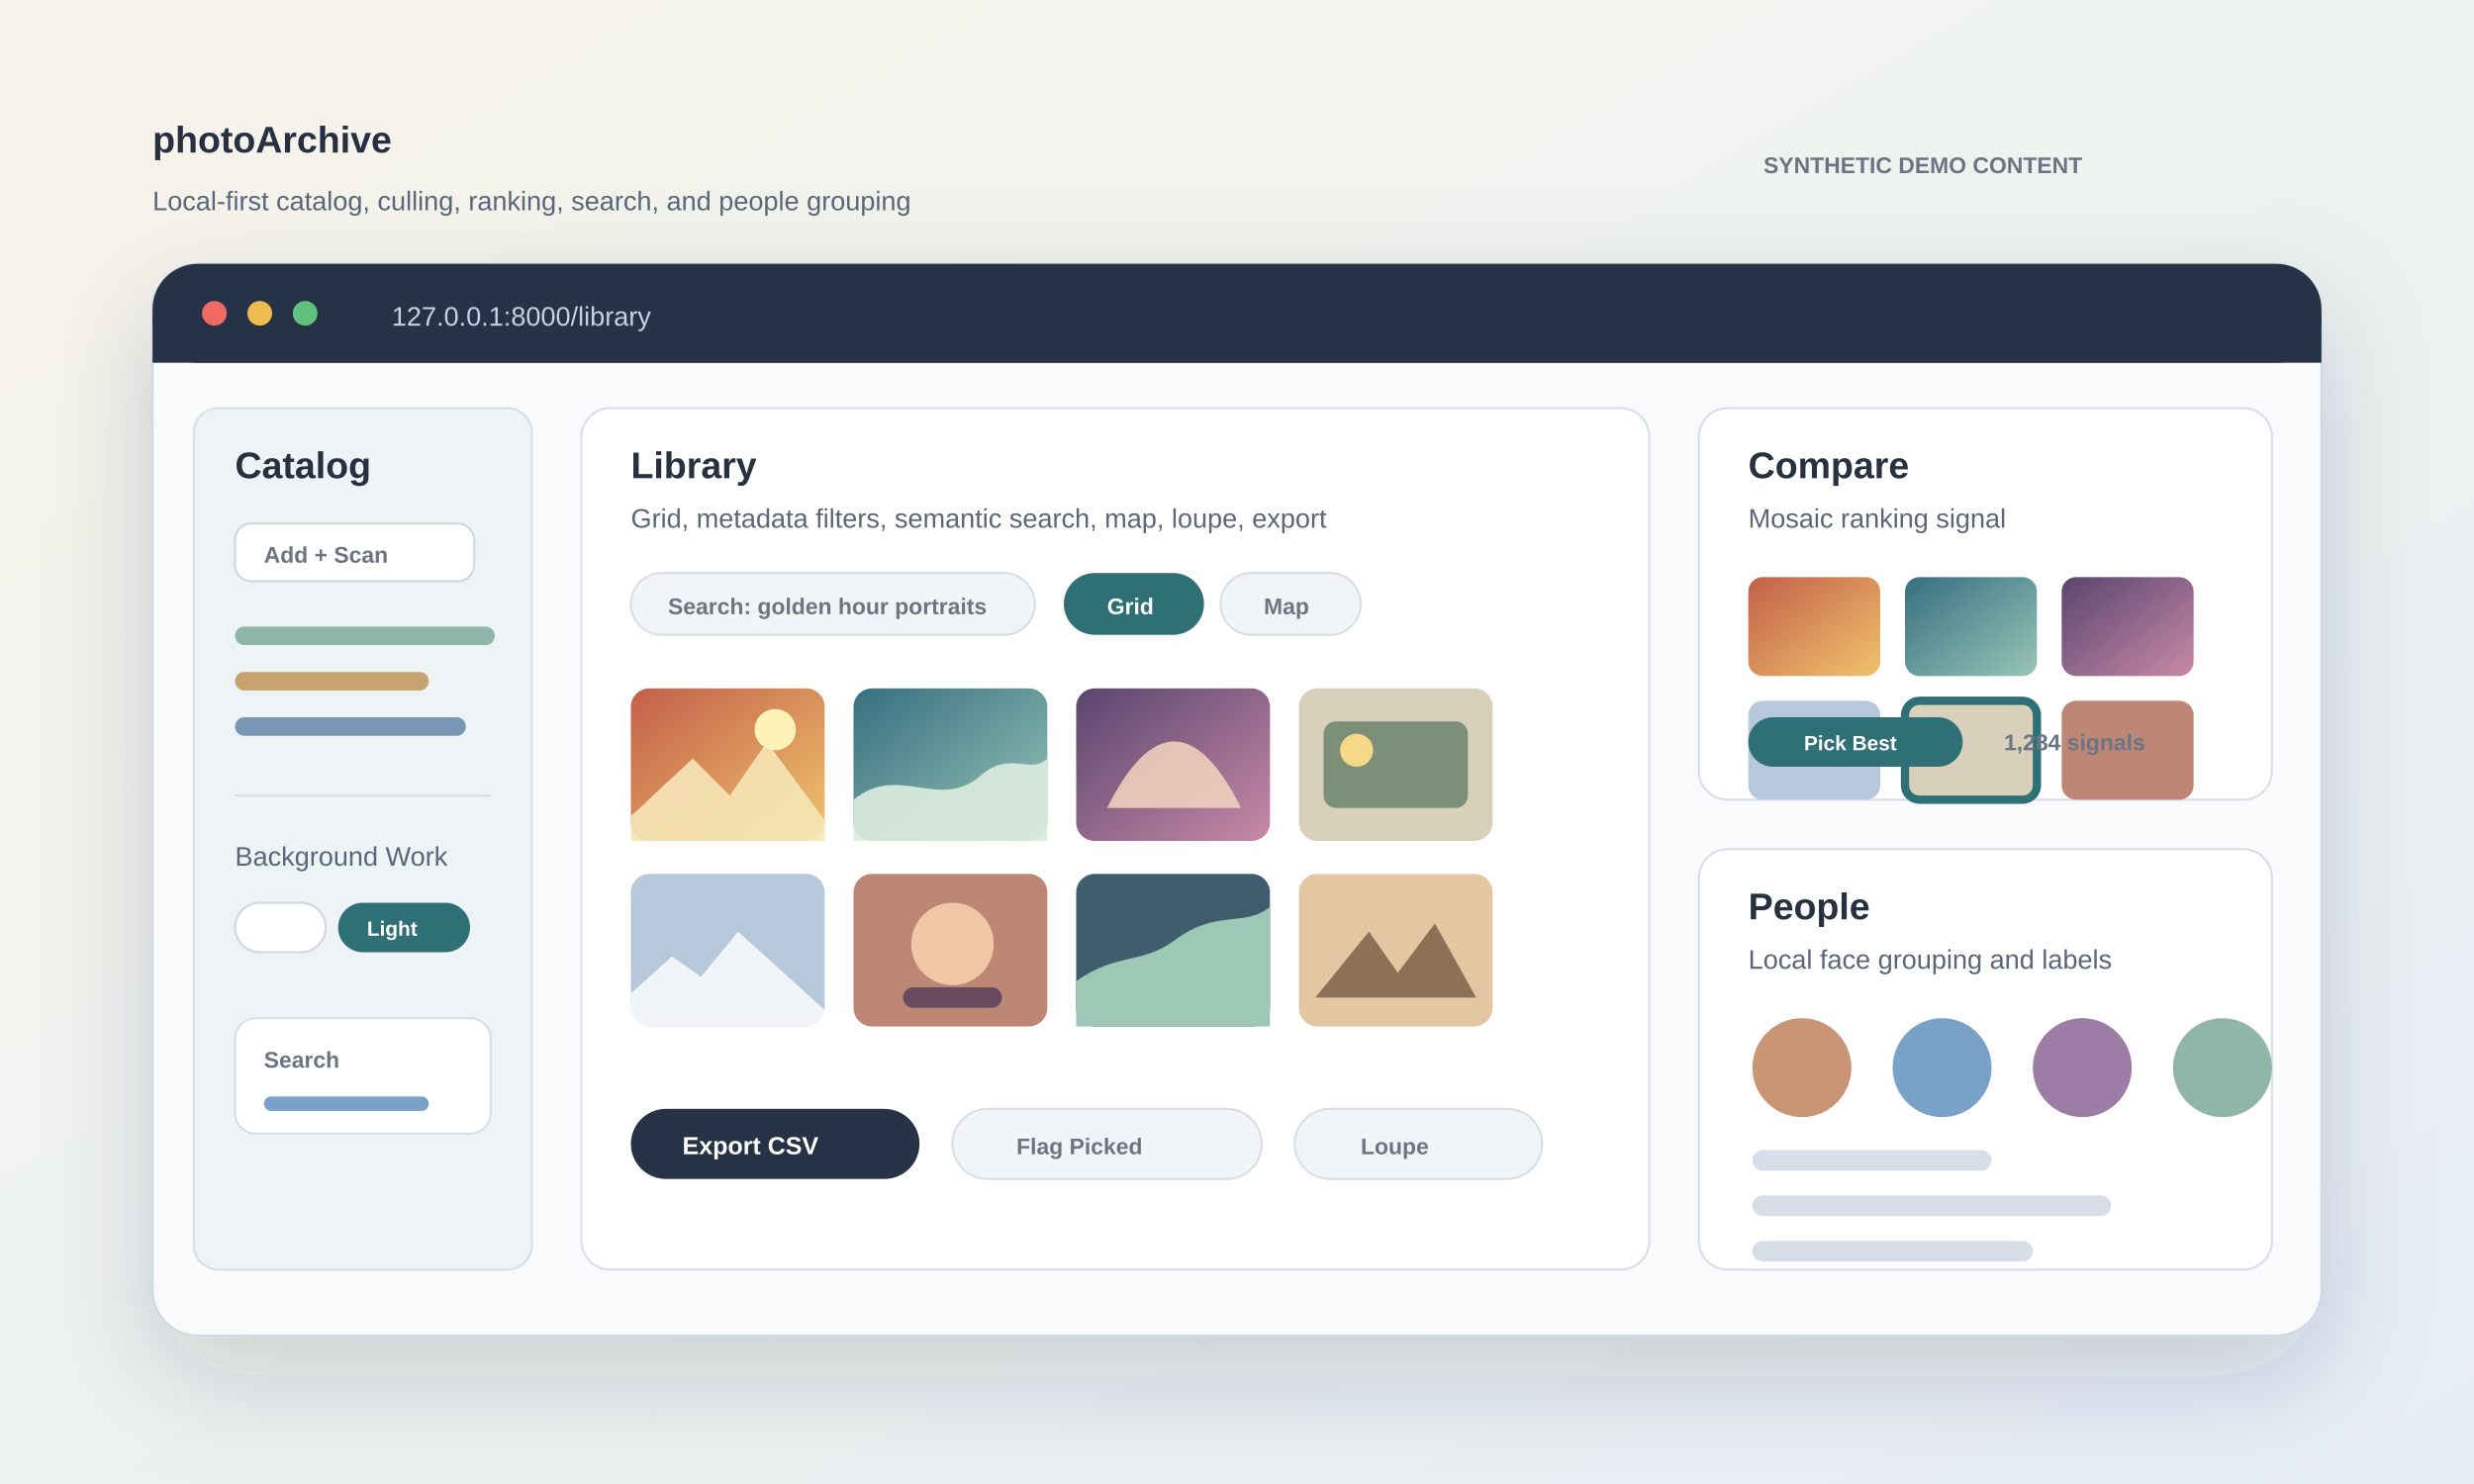
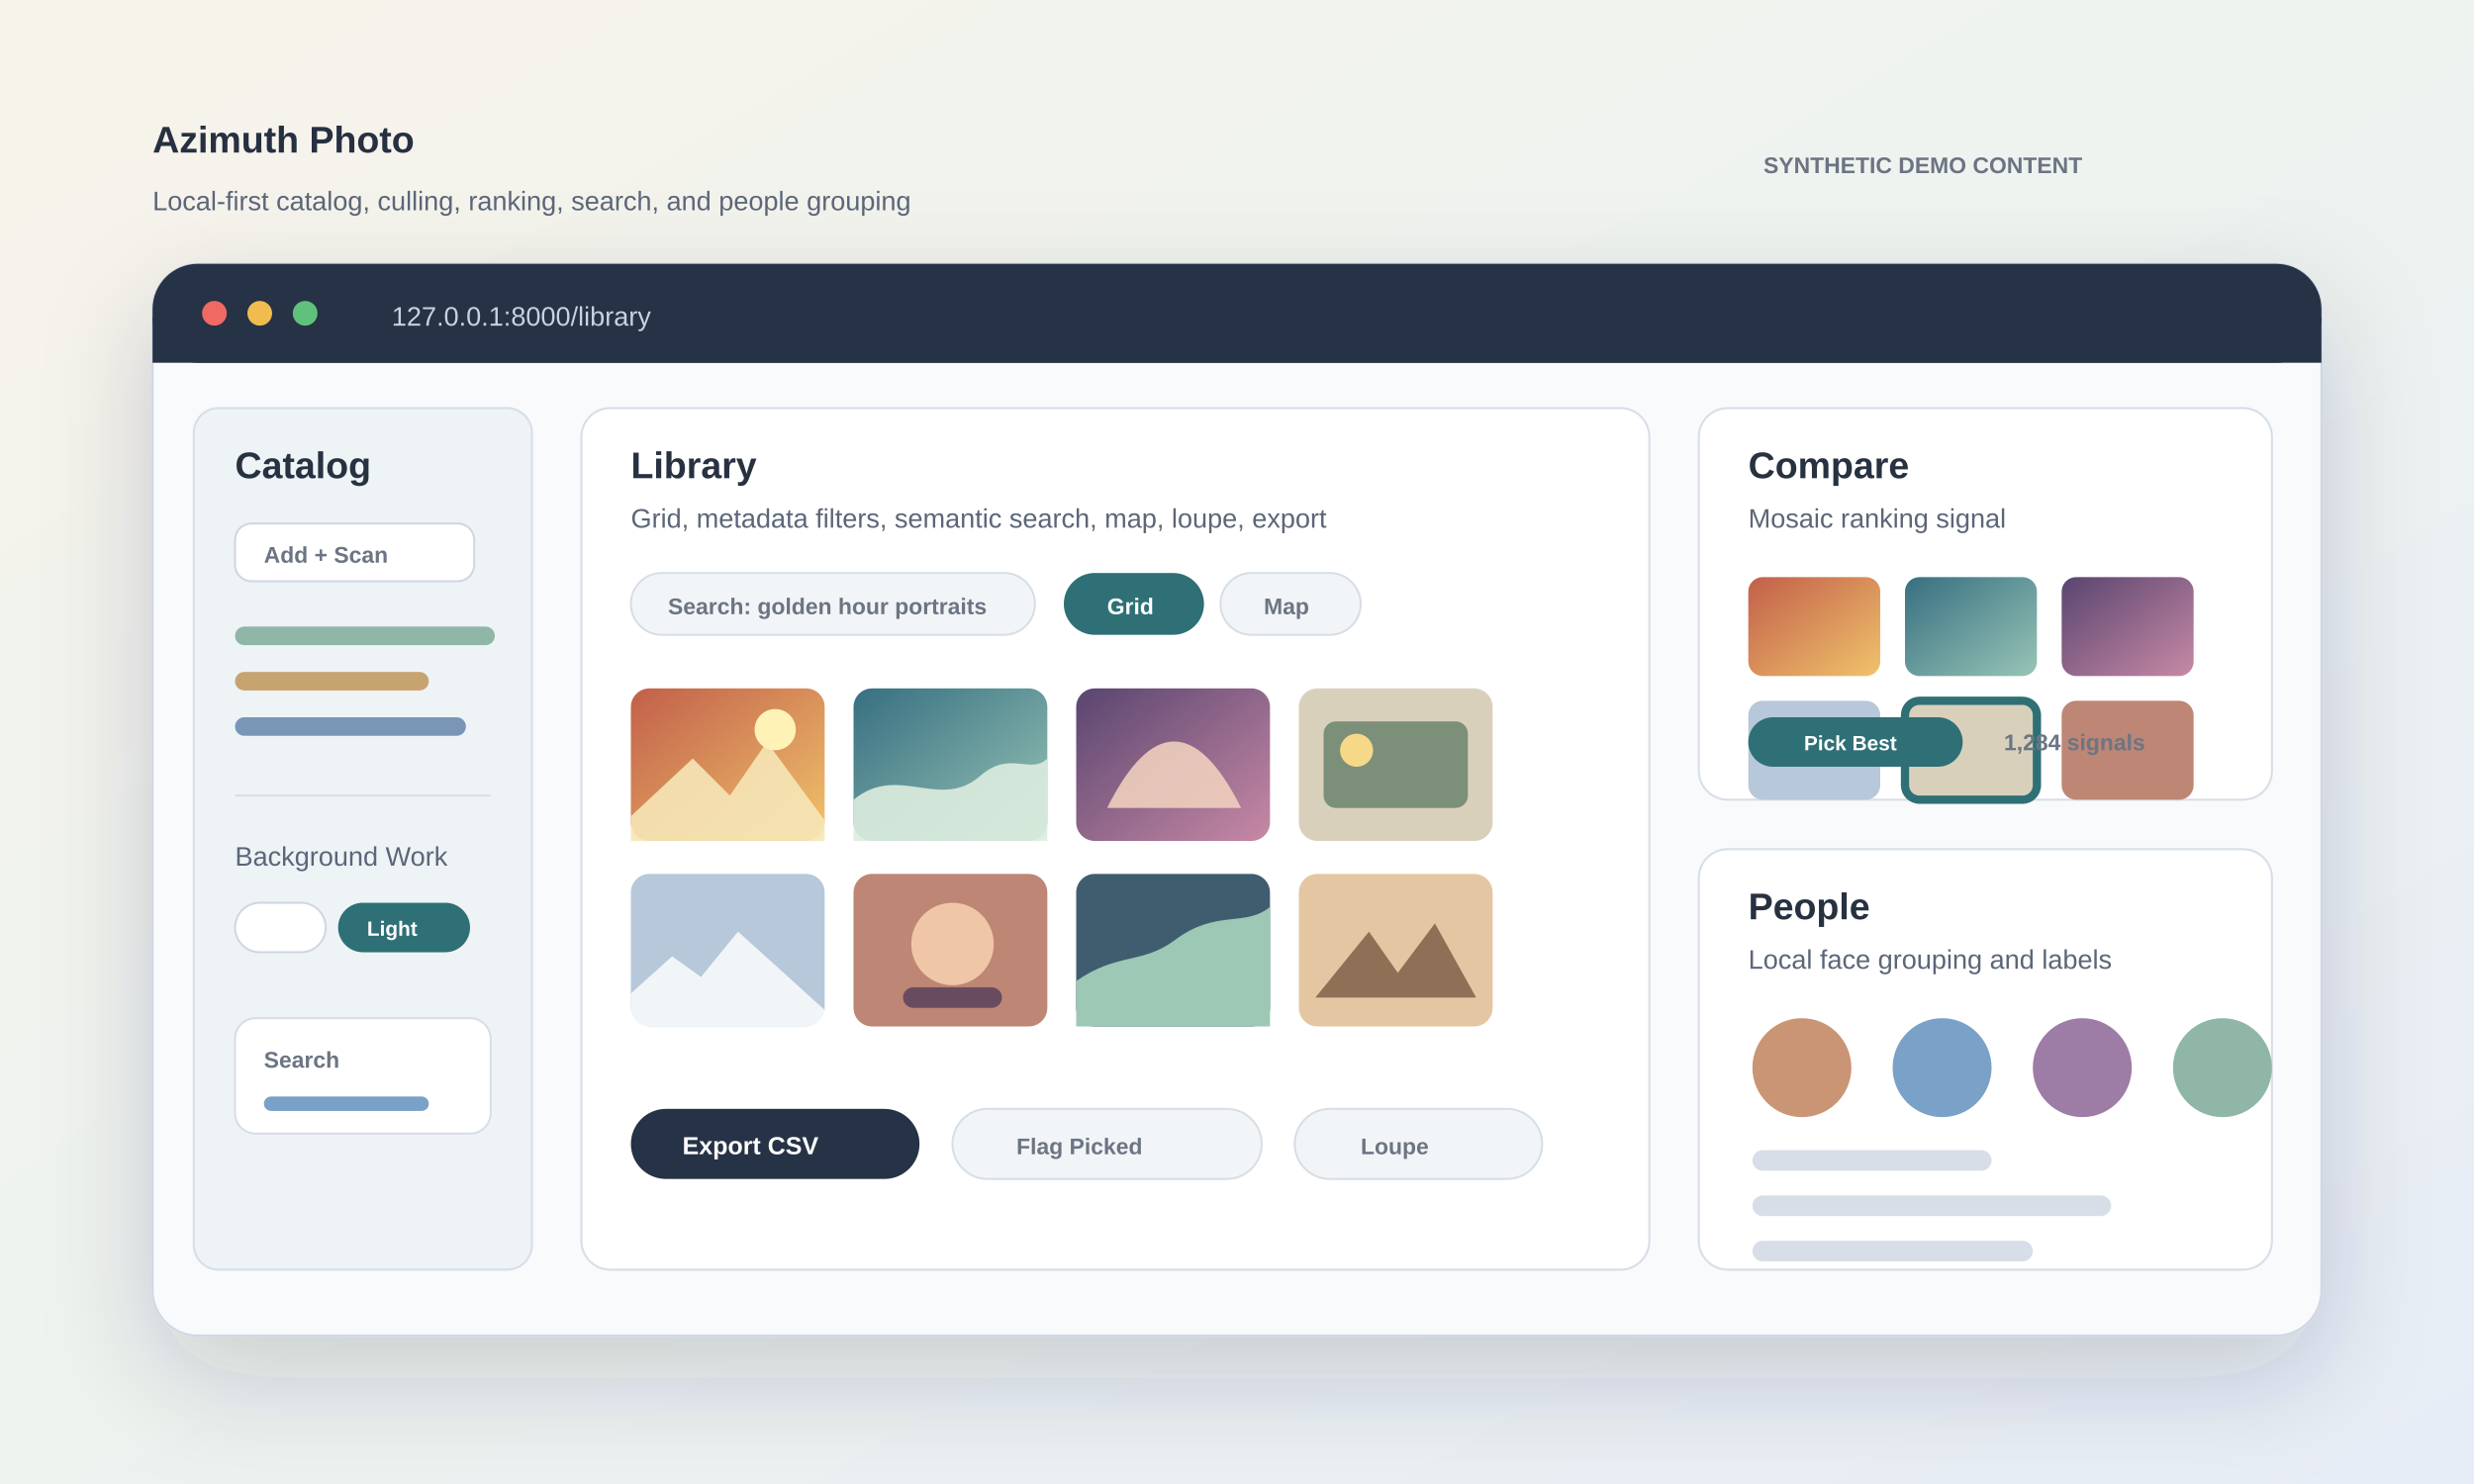
<svg xmlns="http://www.w3.org/2000/svg" width="1200" height="720" viewBox="0 0 1200 720" role="img" aria-labelledby="title desc">
  <defs>
    <linearGradient id="page" x1="0" y1="0" x2="1" y2="1">
      <stop offset="0" stop-color="#f7f3ea" />
      <stop offset="0.48" stop-color="#eef3f0" />
      <stop offset="1" stop-color="#e7edf7" />
    </linearGradient>
    <linearGradient id="tileA" x1="0" y1="0" x2="1" y2="1">
      <stop offset="0" stop-color="#c25f4a" />
      <stop offset="1" stop-color="#f0c36b" />
    </linearGradient>
    <linearGradient id="tileB" x1="0" y1="0" x2="1" y2="1">
      <stop offset="0" stop-color="#376f81" />
      <stop offset="1" stop-color="#98c5b6" />
    </linearGradient>
    <linearGradient id="tileC" x1="0" y1="0" x2="1" y2="1">
      <stop offset="0" stop-color="#59456f" />
      <stop offset="1" stop-color="#c889a6" />
    </linearGradient>
    <filter id="softShadow" x="-20%" y="-20%" width="140%" height="140%">
      <feDropShadow dx="0" dy="20" stdDeviation="26" flood-color="#253042" flood-opacity="0.18" />
    </filter>
    <style>
      .label { font: 600 18px Arial, sans-serif; fill: #273041; }
      .small { font: 500 13px Arial, sans-serif; fill: #5b6678; }
      .tiny { font: 600 11px Arial, sans-serif; fill: #6c7483; letter-spacing: 0; }
      .white { fill: #ffffff; }
      .panel { fill: #ffffff; stroke: #d8dee7; stroke-width: 1; }
      .line { stroke: #d8dee7; stroke-width: 1; }
    </style>
  </defs>
  <rect width="1200" height="720" rx="0" fill="url(#page)" />
-   <text x="74" y="74" class="label">photoArchive</text>
+   <text x="74" y="74" class="label">Azimuth Photo</text>
  <text x="74" y="102" class="small">Local-first catalog, culling, ranking, search, and people grouping</text>
  <text x="1010" y="84" text-anchor="end" class="tiny">SYNTHETIC DEMO CONTENT</text>
  <g filter="url(#softShadow)">
    <rect x="74" y="128" width="1052" height="520" rx="22" fill="#f8fafc" stroke="#cfd7e3" />
    <rect x="74" y="128" width="1052" height="48" rx="22" fill="#263244" />
    <rect x="74" y="154" width="1052" height="22" fill="#263244" />
    <circle cx="104" cy="152" r="6" fill="#ef6b63" />
    <circle cx="126" cy="152" r="6" fill="#f0bc4f" />
    <circle cx="148" cy="152" r="6" fill="#61c17b" />
    <text x="190" y="158" font-family="Arial, sans-serif" font-size="13" fill="#c7d2e2">127.0.0.1:8000/library</text>
    <rect x="94" y="198" width="164" height="418" rx="12" fill="#eef3f6" stroke="#d8dee7" />
    <text x="114" y="232" class="label" font-size="16">Catalog</text>
    <rect x="114" y="254" width="116" height="28" rx="8" fill="#ffffff" stroke="#cfd7e3" />
    <text x="128" y="273" class="tiny">Add + Scan</text>
    <rect x="114" y="304" width="126" height="9" rx="4.5" fill="#8fb6a6" />
    <rect x="114" y="326" width="94" height="9" rx="4.5" fill="#c7a36f" />
    <rect x="114" y="348" width="112" height="9" rx="4.5" fill="#7996b7" />
    <line x1="114" y1="386" x2="238" y2="386" class="line" />
    <text x="114" y="420" class="small">Background Work</text>
    <rect x="114" y="438" width="44" height="24" rx="12" fill="#ffffff" stroke="#cfd7e3" />
    <rect x="164" y="438" width="64" height="24" rx="12" fill="#2d6f75" />
    <text x="178" y="454" font-family="Arial, sans-serif" font-size="10" font-weight="700" fill="#ffffff">Light</text>
    <rect x="114" y="494" width="124" height="56" rx="10" fill="#ffffff" stroke="#d8dee7" />
    <text x="128" y="518" class="tiny">Search</text>
    <rect x="128" y="532" width="80" height="7" rx="3.5" fill="#7aa1c7" />
    <rect x="282" y="198" width="518" height="418" rx="14" fill="#ffffff" stroke="#d8dee7" />
    <text x="306" y="232" class="label">Library</text>
    <text x="306" y="256" class="small">Grid, metadata filters, semantic search, map, loupe, export</text>
    <rect x="306" y="278" width="196" height="30" rx="15" fill="#f2f5f7" stroke="#d8dee7" />
    <text x="324" y="298" class="tiny">Search: golden hour portraits</text>
    <rect x="516" y="278" width="68" height="30" rx="15" fill="#2d6f75" />
    <text x="537" y="298" font-family="Arial, sans-serif" font-size="11" font-weight="700" fill="#ffffff">Grid</text>
    <rect x="592" y="278" width="68" height="30" rx="15" fill="#f2f5f7" stroke="#d8dee7" />
    <text x="613" y="298" class="tiny">Map</text>
    <g transform="translate(306 334)">
      <rect width="94" height="74" rx="9" fill="url(#tileA)" />
      <path d="M0 62 L30 34 L48 52 L66 26 L94 64 L94 74 L0 74 Z" fill="#f6e6b7" opacity="0.9" />
      <circle cx="70" cy="20" r="10" fill="#fff2b6" />
    </g>
    <g transform="translate(414 334)">
      <rect width="94" height="74" rx="9" fill="url(#tileB)" />
      <path d="M0 54 C22 36 42 60 62 42 C76 30 86 42 94 34 L94 74 L0 74 Z" fill="#dcecdf" opacity="0.9" />
    </g>
    <g transform="translate(522 334)">
      <rect width="94" height="74" rx="9" fill="url(#tileC)" />
      <path d="M15 58 C36 16 58 14 80 58 Z" fill="#f1d1be" opacity="0.88" />
    </g>
    <g transform="translate(630 334)">
      <rect width="94" height="74" rx="9" fill="#d9d0bc" />
      <rect x="12" y="16" width="70" height="42" rx="6" fill="#7c8f78" />
      <circle cx="28" cy="30" r="8" fill="#f6d889" />
    </g>
    <g transform="translate(306 424)">
      <rect width="94" height="74" rx="9" fill="#b6c8d9" />
      <path d="M0 58 L20 40 L34 50 L52 28 L94 66 L94 74 L0 74 Z" fill="#ffffff" opacity="0.82" />
    </g>
    <g transform="translate(414 424)">
      <rect width="94" height="74" rx="9" fill="#bd8675" />
      <circle cx="48" cy="34" r="20" fill="#f0c7a6" />
      <rect x="24" y="55" width="48" height="10" rx="5" fill="#694c61" />
    </g>
    <g transform="translate(522 424)">
      <rect width="94" height="74" rx="9" fill="#405d70" />
      <path d="M0 52 C20 38 32 44 48 32 C68 17 82 26 94 16 L94 74 L0 74 Z" fill="#9cc8b5" />
    </g>
    <g transform="translate(630 424)">
      <rect width="94" height="74" rx="9" fill="#e4c7a2" />
      <path d="M8 60 L34 28 L48 48 L66 24 L86 60 Z" fill="#8d6f56" />
    </g>
    <rect x="306" y="538" width="140" height="34" rx="17" fill="#263244" />
    <text x="331" y="560" font-family="Arial, sans-serif" font-size="12" font-weight="700" fill="#ffffff">Export CSV</text>
    <rect x="462" y="538" width="150" height="34" rx="17" fill="#f2f5f7" stroke="#d8dee7" />
    <text x="493" y="560" class="tiny">Flag Picked</text>
    <rect x="628" y="538" width="120" height="34" rx="17" fill="#f2f5f7" stroke="#d8dee7" />
    <text x="660" y="560" class="tiny">Loupe</text>
    <rect x="824" y="198" width="278" height="190" rx="14" fill="#ffffff" stroke="#d8dee7" />
    <text x="848" y="232" class="label">Compare</text>
    <text x="848" y="256" class="small">Mosaic ranking signal</text>
    <g transform="translate(848 280)">
      <rect width="64" height="48" rx="7" fill="url(#tileA)" />
      <rect x="76" width="64" height="48" rx="7" fill="url(#tileB)" />
      <rect x="152" width="64" height="48" rx="7" fill="url(#tileC)" />
      <rect y="60" width="64" height="48" rx="7" fill="#b6c8d9" />
      <rect x="76" y="60" width="64" height="48" rx="7" fill="#d9d0bc" stroke="#2d6f75" stroke-width="4" />
      <rect x="152" y="60" width="64" height="48" rx="7" fill="#bd8675" />
    </g>
    <rect x="848" y="348" width="104" height="24" rx="12" fill="#2d6f75" />
    <text x="875" y="364" font-family="Arial, sans-serif" font-size="10" font-weight="700" fill="#ffffff">Pick Best</text>
    <text x="972" y="364" class="tiny">1,284 signals</text>
    <rect x="824" y="412" width="278" height="204" rx="14" fill="#ffffff" stroke="#d8dee7" />
    <text x="848" y="446" class="label">People</text>
    <text x="848" y="470" class="small">Local face grouping and labels</text>
    <g transform="translate(850 494)">
      <circle cx="24" cy="24" r="24" fill="#c99575" />
      <circle cx="92" cy="24" r="24" fill="#7aa1c7" />
      <circle cx="160" cy="24" r="24" fill="#9d7ca6" />
      <circle cx="228" cy="24" r="24" fill="#8fb6a6" />
      <rect x="0" y="64" width="116" height="10" rx="5" fill="#d8dee7" />
      <rect x="0" y="86" width="174" height="10" rx="5" fill="#d8dee7" />
      <rect x="0" y="108" width="136" height="10" rx="5" fill="#d8dee7" />
    </g>
  </g>
</svg>
